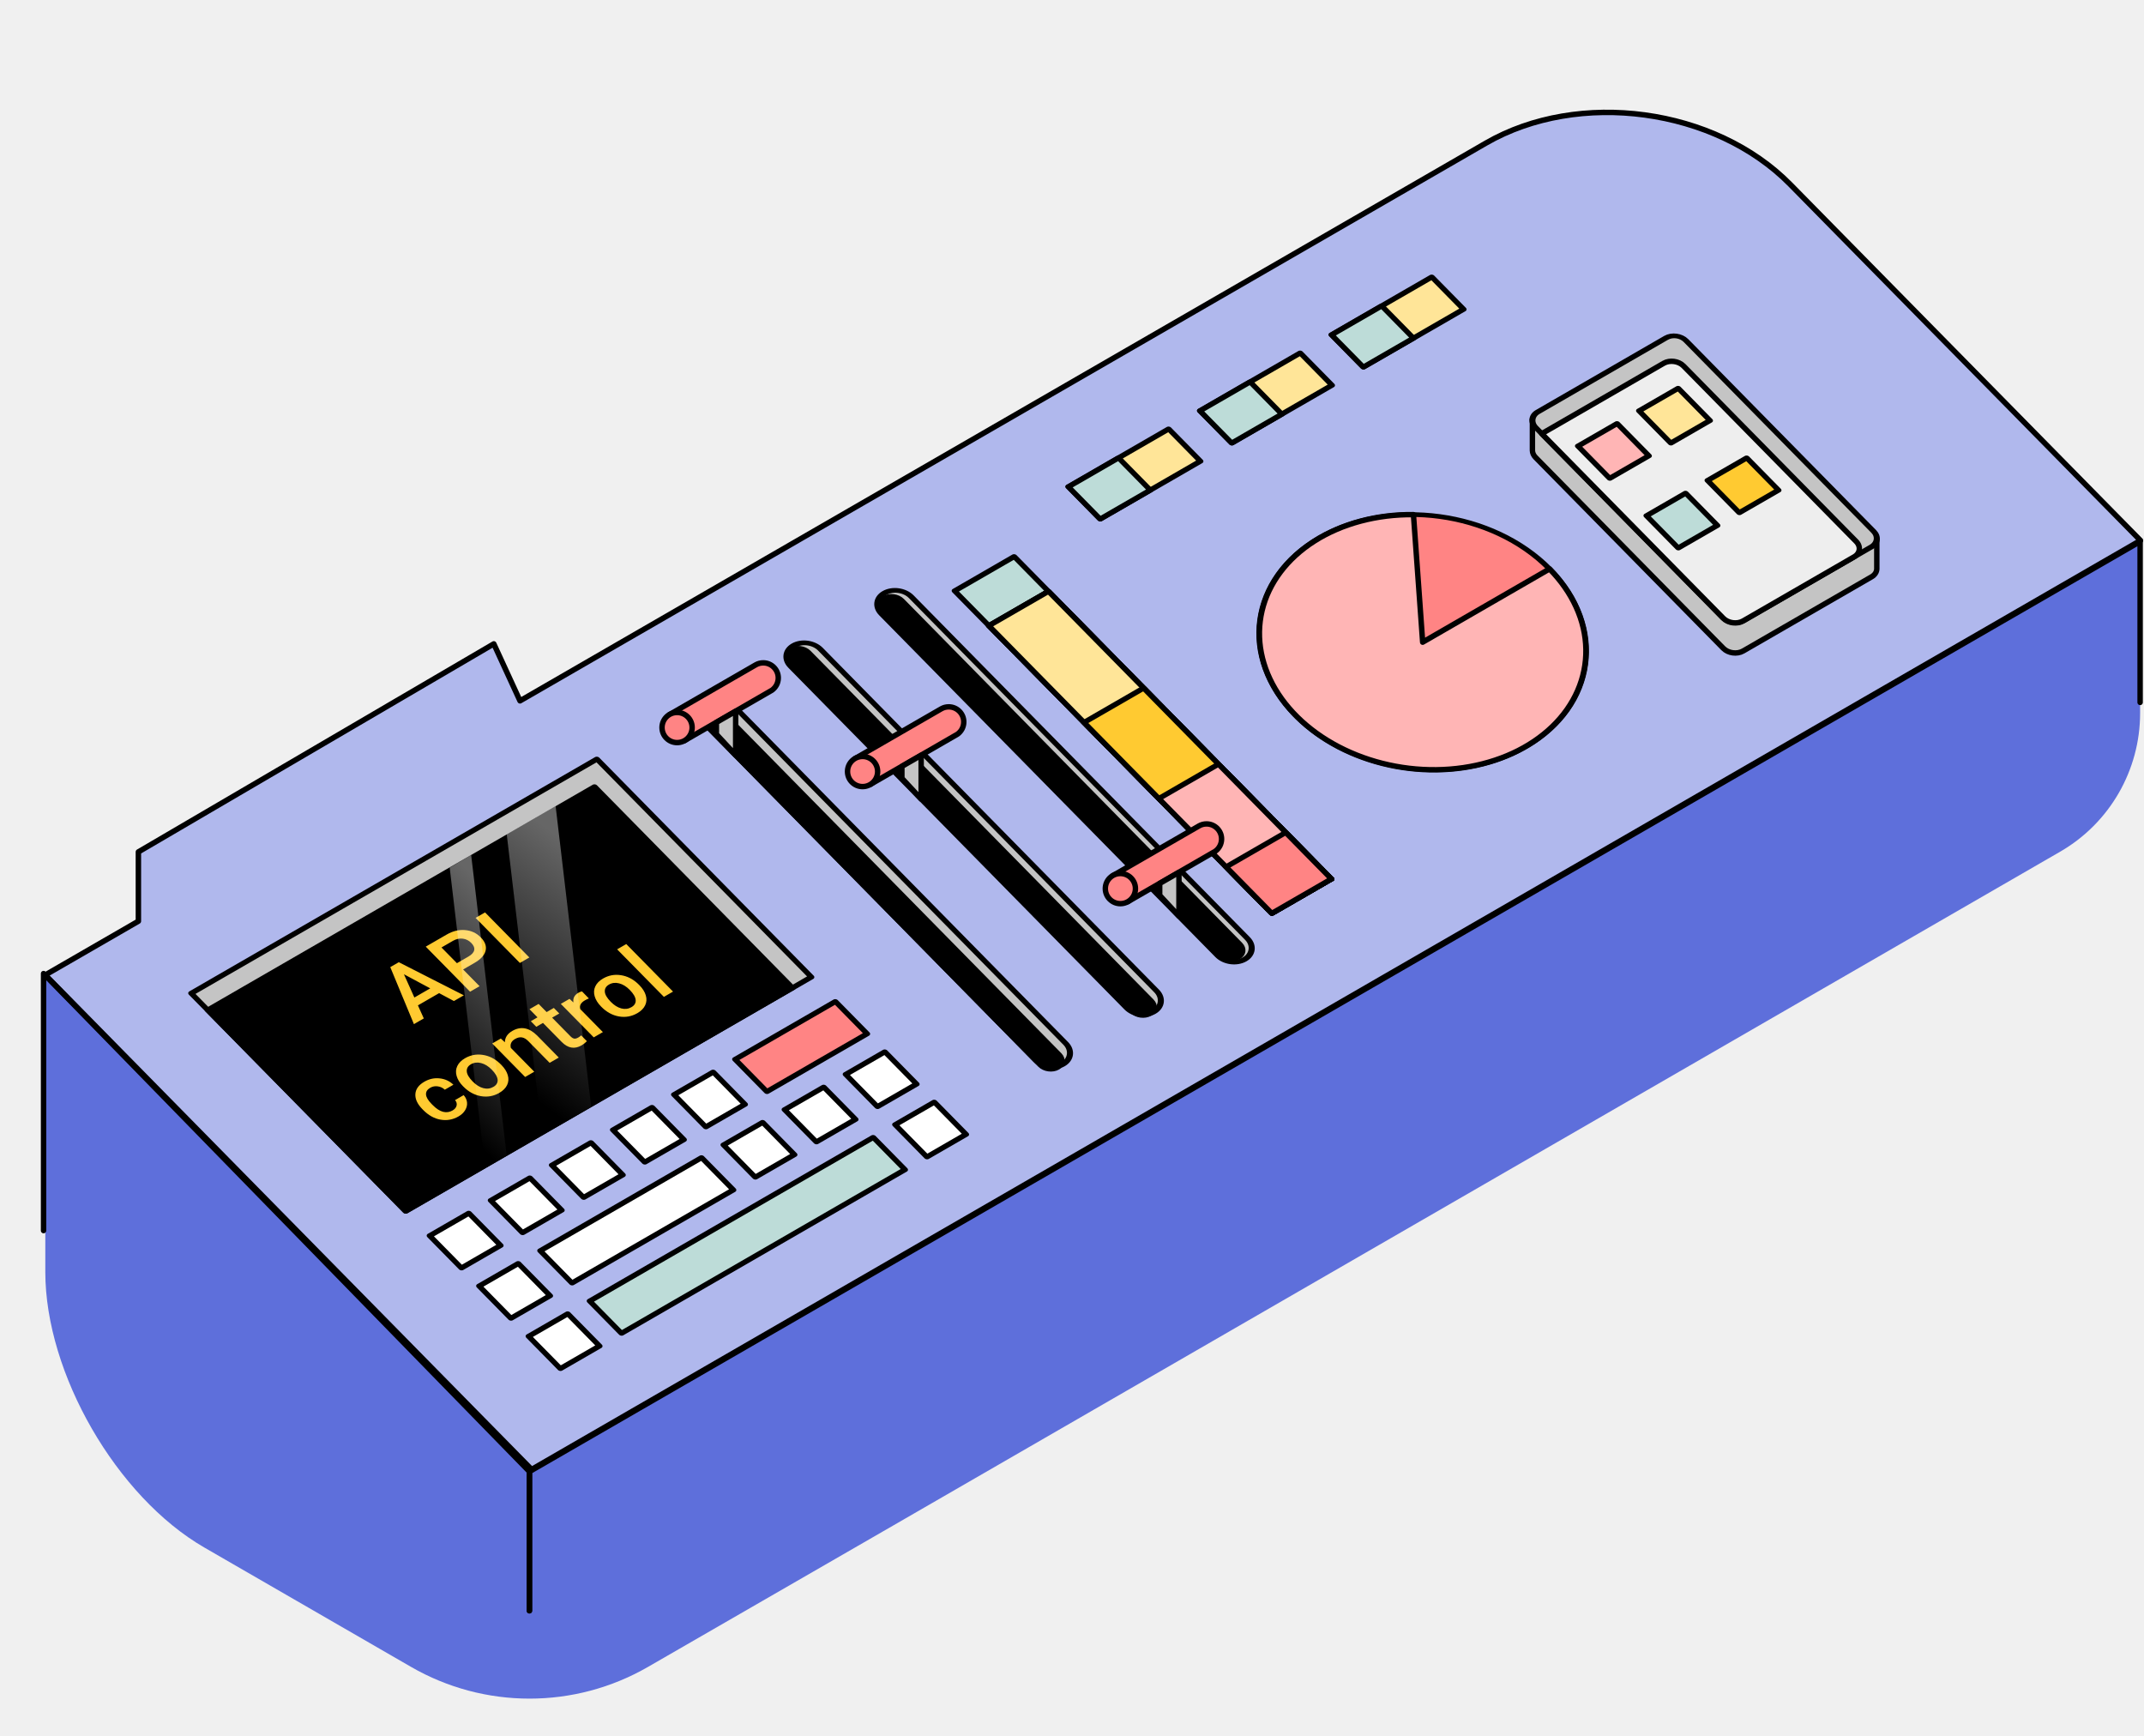
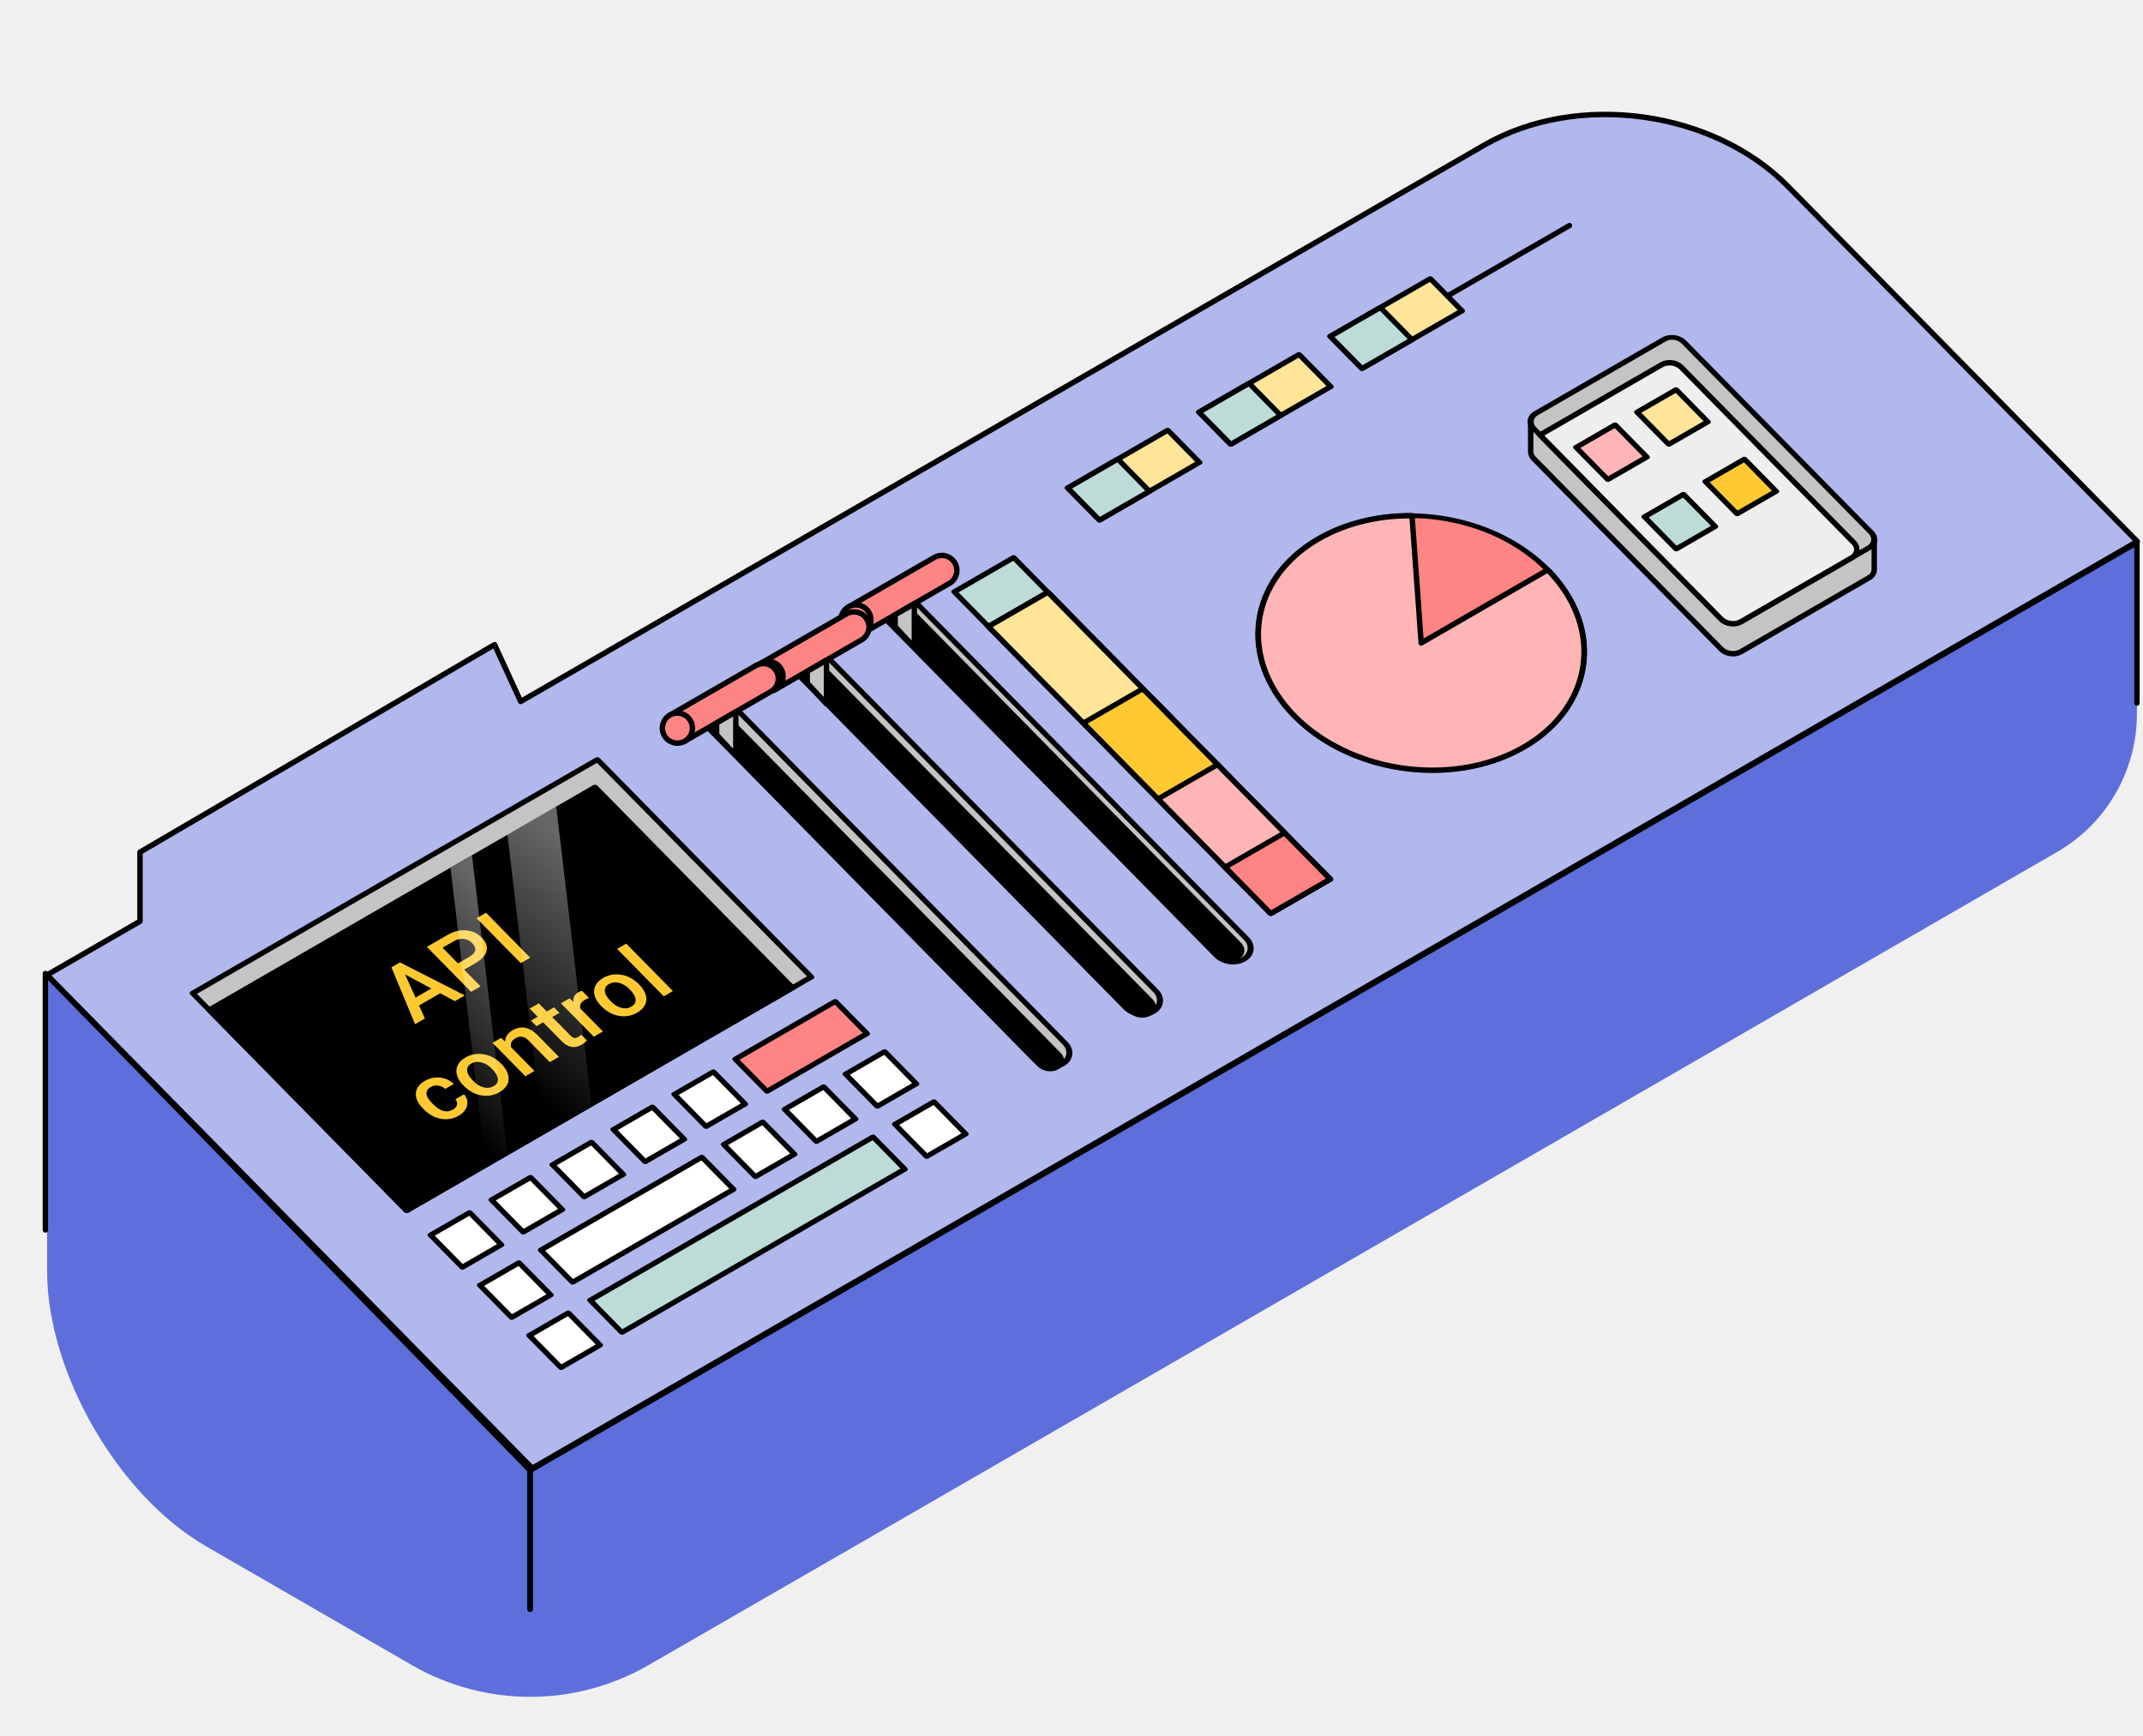
- <svg xmlns="http://www.w3.org/2000/svg" width="1822" height="1475" viewBox="0 0 1822 1475" fill="none">
-   <path d="M173.719 1314.99L349.27 1416.35C411.566 1452.31 488.312 1452.34 550.629 1416.41L758.638 1296.48L1750.71 723.708C1792.79 699.416 1818.7 654.522 1818.7 605.938V460.146L38.503 829.208V1080.79C38.503 1167.02 99.041 1271.88 173.719 1314.99Z" fill="#5E6FDB" />
-   <path d="M1819 459.238L1521.35 156.669C1457.47 91.726 1341.72 76.005 1262.83 121.554L441.911 595.511L419.645 547.091L117.604 723.858L117.604 782.75L38.444 828.453L451.765 1248.61L1819 459.238Z" fill="#BDDCD8" />
-   <path d="M1819 459.238L1521.35 156.669C1457.47 91.726 1341.72 76.005 1262.83 121.554L441.911 595.511L419.645 547.091L117.604 723.858L117.604 782.75L38.444 828.453L451.765 1248.61L1819 459.238Z" fill="#B0B8ED" stroke="black" stroke-width="4.627" stroke-linecap="round" stroke-linejoin="round" />
-   <rect width="398.109" height="259.77" transform="matrix(0.866025 -0.5 0.701283 0.712883 162.519 844.034)" fill="#C4C4C4" stroke="black" stroke-width="4.611" stroke-linecap="round" stroke-linejoin="round" />
-   <rect width="379.664" height="239.787" transform="matrix(0.866025 -0.5 0.701283 0.712883 176.529 858.285)" fill="black" stroke="black" stroke-width="4.611" stroke-linecap="round" stroke-linejoin="round" />
-   <rect width="38.428" height="38.428" transform="matrix(0.866025 -0.5 0.701283 0.712883 365.168 1050.04)" fill="white" stroke="black" stroke-width="4.611" stroke-linecap="round" stroke-linejoin="round" />
-   <rect width="38.428" height="38.428" transform="matrix(0.866025 -0.5 0.701283 0.712883 407.208 1092.78)" fill="white" stroke="black" stroke-width="4.611" stroke-linecap="round" stroke-linejoin="round" />
-   <rect width="38.428" height="38.428" transform="matrix(0.866025 -0.5 0.701283 0.712883 449.243 1135.51)" fill="white" stroke="black" stroke-width="4.611" stroke-linecap="round" stroke-linejoin="round" />
-   <rect width="38.428" height="38.428" transform="matrix(0.866025 -0.5 0.701283 0.712883 417.079 1020.07)" fill="white" stroke="black" stroke-width="4.611" stroke-linecap="round" stroke-linejoin="round" />
-   <rect width="158.321" height="38.428" transform="matrix(0.866025 -0.5 0.701283 0.712883 459.121 1062.81)" fill="white" stroke="black" stroke-width="4.611" stroke-linecap="round" stroke-linejoin="round" />
-   <rect width="278.215" height="38.428" transform="matrix(0.866025 -0.5 0.701283 0.712883 501.163 1105.54)" fill="#BDDCD8" stroke="black" stroke-width="4.611" stroke-linecap="round" stroke-linejoin="round" />
-   <rect width="38.428" height="38.428" transform="matrix(0.866025 -0.5 0.701283 0.712883 469 990.098)" fill="white" stroke="black" stroke-width="4.611" stroke-linecap="round" stroke-linejoin="round" />
-   <rect width="38.428" height="38.428" transform="matrix(0.866025 -0.5 0.701283 0.712883 520.912 960.122)" fill="white" stroke="black" stroke-width="4.611" stroke-linecap="round" stroke-linejoin="round" />
-   <rect width="38.428" height="38.428" transform="matrix(0.866025 -0.5 0.701283 0.712883 572.833 930.153)" fill="white" stroke="black" stroke-width="4.611" stroke-linecap="round" stroke-linejoin="round" />
-   <rect width="38.428" height="38.428" transform="matrix(0.866025 -0.5 0.701283 0.712883 614.865 972.883)" fill="white" stroke="black" stroke-width="4.611" stroke-linecap="round" stroke-linejoin="round" />
-   <rect width="38.428" height="38.428" transform="matrix(0.866025 -0.5 0.701283 0.712883 666.789 942.914)" fill="white" stroke="black" stroke-width="4.611" stroke-linecap="round" stroke-linejoin="round" />
-   <rect width="98.374" height="38.428" transform="matrix(0.866025 -0.5 0.701283 0.712883 624.747 900.176)" fill="#FF8484" stroke="black" stroke-width="4.611" stroke-linecap="round" stroke-linejoin="round" />
-   <rect width="98.374" height="38.428" transform="matrix(0.866025 -0.5 0.701283 0.712883 907.97 413.649)" fill="#FFE598" stroke="black" stroke-width="4.611" stroke-linecap="round" stroke-linejoin="round" />
-   <rect width="98.374" height="38.428" transform="matrix(0.866025 -0.5 0.701283 0.712883 1019.78 349.091)" fill="#FFE598" stroke="black" stroke-width="4.611" stroke-linecap="round" stroke-linejoin="round" />
-   <rect width="98.374" height="38.428" transform="matrix(0.866025 -0.5 0.701283 0.712883 1131.6 284.532)" fill="#FFE598" stroke="black" stroke-width="4.611" stroke-linecap="round" stroke-linejoin="round" />
-   <rect width="49.187" height="38.428" transform="matrix(0.866025 -0.5 0.701283 0.712883 907.97 413.649)" fill="#BDDCD8" stroke="black" stroke-width="4.611" stroke-linecap="round" stroke-linejoin="round" />
-   <rect width="49.187" height="38.428" transform="matrix(0.866025 -0.5 0.701283 0.712883 1019.78 349.091)" fill="#BDDCD8" stroke="black" stroke-width="4.611" stroke-linecap="round" stroke-linejoin="round" />
-   <rect width="49.187" height="38.428" transform="matrix(0.866025 -0.5 0.701283 0.712883 1131.6 284.532)" fill="#BDDCD8" stroke="black" stroke-width="4.611" stroke-linecap="round" stroke-linejoin="round" />
-   <rect width="38.428" height="38.428" transform="matrix(0.866025 -0.5 0.701283 0.712883 718.702 912.938)" fill="white" stroke="black" stroke-width="4.611" stroke-linecap="round" stroke-linejoin="round" />
-   <rect width="38.428" height="38.428" transform="matrix(0.866025 -0.5 0.701283 0.712883 760.742 955.668)" fill="white" stroke="black" stroke-width="4.611" stroke-linecap="round" stroke-linejoin="round" />
-   <rect width="29.205" height="436.536" rx="14.602" transform="matrix(0.866025 -0.5 0.701283 0.712883 584.489 600.405)" fill="#C4C4C4" stroke="black" stroke-width="4.611" stroke-linecap="round" stroke-linejoin="round" />
-   <rect width="18.094" height="436.536" rx="9.047" transform="matrix(0.866025 -0.5 0.701283 0.712883 584.489 600.405)" fill="black" stroke="black" stroke-width="4.611" stroke-linecap="round" stroke-linejoin="round" />
-   <rect width="29.205" height="436.536" rx="14.602" transform="matrix(0.866025 -0.5 0.701283 0.712883 661.701 555.831)" fill="#C4C4C4" stroke="black" stroke-width="4.611" stroke-linecap="round" stroke-linejoin="round" />
-   <rect width="18.094" height="433.653" rx="9.047" transform="matrix(0.866025 -0.5 0.701283 0.712883 664.831 556.778)" fill="black" stroke="black" stroke-width="4.611" stroke-linecap="round" stroke-linejoin="round" />
-   <rect width="29.205" height="436.536" rx="14.602" transform="matrix(0.866025 -0.5 0.701283 0.712883 738.912 511.257)" fill="#C4C4C4" stroke="black" stroke-width="4.611" stroke-linecap="round" stroke-linejoin="round" />
-   <rect width="18.094" height="427.975" rx="9.047" transform="matrix(0.866025 -0.5 0.701283 0.712883 744.157 512.71)" fill="black" stroke="black" stroke-width="4.611" stroke-linecap="round" stroke-linejoin="round" />
-   <rect width="58.41" height="384.275" transform="matrix(0.866025 -0.5 0.701283 0.712883 811.304 502.103)" fill="#BDDCD8" stroke="black" stroke-width="4.611" stroke-linecap="round" stroke-linejoin="round" />
-   <rect width="58.41" height="342.773" transform="matrix(0.866025 -0.5 0.701283 0.712883 840.413 531.689)" fill="white" stroke="black" stroke-width="4.611" stroke-linecap="round" stroke-linejoin="round" />
-   <rect width="58.41" height="342.773" transform="matrix(0.866025 -0.5 0.701283 0.712883 840.413 531.689)" fill="white" stroke="black" stroke-width="4.611" stroke-linecap="round" stroke-linejoin="round" />
-   <rect width="58.41" height="342.773" transform="matrix(0.866025 -0.5 0.701283 0.712883 840.413 531.689)" fill="#FFE598" stroke="black" stroke-width="4.611" stroke-linecap="round" stroke-linejoin="round" />
-   <rect width="58.41" height="227.491" transform="matrix(0.866025 -0.5 0.701283 0.712883 921.257 613.868)" fill="#FFCA31" stroke="black" stroke-width="4.611" stroke-linecap="round" stroke-linejoin="round" />
-   <rect width="58.41" height="136.802" transform="matrix(0.866025 -0.5 0.701283 0.712883 984.851 678.52)" fill="#FFB5B5" stroke="black" stroke-width="4.611" stroke-linecap="round" stroke-linejoin="round" />
-   <rect width="58.41" height="55.336" transform="matrix(0.866025 -0.5 0.701283 0.712883 1041.98 736.6)" fill="#FF8484" stroke="black" stroke-width="4.611" stroke-linecap="round" stroke-linejoin="round" />
-   <path d="M1481.34 553.15L1590.5 490.129C1593.28 488.526 1594.79 486.088 1594.93 483.517L1594.93 458.334L1302.27 356.343L1302.27 382.785C1302.31 384.813 1303.18 386.893 1304.95 388.685L1464.48 550.86C1468.65 555.096 1476.2 556.122 1481.34 553.15Z" fill="#C4C4C4" stroke="black" stroke-width="4.611" stroke-linecap="round" stroke-linejoin="round" />
-   <rect width="147.562" height="249.01" rx="10.76" transform="matrix(0.866025 -0.5 0.701283 0.712883 1297.4 355.468)" fill="#C4C4C4" stroke="black" stroke-width="4.611" stroke-linecap="round" stroke-linejoin="round" />
-   <path d="M1310.21 368.497L1413.83 308.676C1418.97 305.705 1426.52 306.73 1430.69 310.966L1577.41 460.115C1581.58 464.351 1580.79 470.194 1575.64 473.165L1481.34 527.606C1476.2 530.578 1468.65 529.552 1464.48 525.316L1310.21 368.497Z" fill="#EEEEEE" stroke="black" stroke-width="4.611" stroke-linecap="round" stroke-linejoin="round" />
-   <rect width="38.428" height="38.428" transform="matrix(0.866025 -0.5 0.701283 0.712883 1340.99 379.082)" fill="#FFB5B5" stroke="black" stroke-width="4.611" stroke-linecap="round" stroke-linejoin="round" />
-   <rect width="38.428" height="38.428" transform="matrix(0.866025 -0.5 0.701283 0.712883 1399.21 438.253)" fill="#BDDCD8" stroke="black" stroke-width="4.611" stroke-linecap="round" stroke-linejoin="round" />
-   <rect width="38.428" height="38.428" transform="matrix(0.866025 -0.5 0.701283 0.712883 1392.91 349.112)" fill="#FFE598" stroke="black" stroke-width="4.611" stroke-linecap="round" stroke-linejoin="round" />
-   <rect width="38.428" height="38.428" transform="matrix(0.866025 -0.5 0.701283 0.712883 1451.12 408.284)" fill="#FFCA31" stroke="black" stroke-width="4.611" stroke-linecap="round" stroke-linejoin="round" />
-   <circle r="124.505" transform="matrix(0.866025 -0.5 0.701283 0.712883 1209 545.679)" fill="#FF8484" stroke="black" stroke-width="4.611" stroke-linecap="round" stroke-linejoin="round" />
-   <path d="M1316.82 483.426C1336.42 503.348 1347.31 527.39 1347.73 551.686C1348.15 575.981 1338.09 599.117 1319.15 617.37C1300.22 635.623 1273.52 647.932 1243.35 652.317C1213.18 656.701 1181.29 652.907 1152.82 641.543C1124.35 630.18 1100.94 611.908 1086.37 589.668C1071.8 567.428 1066.92 542.514 1072.5 518.933C1078.09 495.352 1093.81 474.476 1117.15 459.665C1140.49 444.853 1170.09 436.967 1201.18 437.275L1209 545.679L1316.82 483.426Z" fill="#FFB5B5" stroke="black" stroke-width="4.611" stroke-linecap="round" stroke-linejoin="round" />
-   <path d="M373.171 843.869L355.153 854.272L360.153 865.363L351.751 870.214L331.655 821.78L338.907 817.593L394.176 845.719L385.742 850.589L373.171 843.869ZM352.144 847.597L365.625 839.814L343.259 827.822L352.144 847.597ZM393.567 823.764L407.562 837.991L399.479 842.658L361.813 804.368L379.608 794.095C384.804 791.094 390.021 789.828 395.257 790.296C400.514 790.752 404.945 792.812 408.549 796.476C412.24 800.228 413.61 804.014 412.659 807.834C411.73 811.642 408.571 815.101 403.183 818.212L393.567 823.764ZM388.315 818.426L398.027 812.819C400.902 811.159 402.553 809.34 402.978 807.362C403.387 805.367 402.556 803.318 400.486 801.214C398.451 799.145 396.063 797.94 393.323 797.598C390.565 797.238 387.827 797.816 385.109 799.33L375.173 805.066L388.315 818.426ZM449.86 813.571L441.809 818.219L404.143 779.929L412.194 775.281L449.86 813.571ZM384.585 943.564C386.523 942.445 387.674 941.052 388.038 939.385C388.402 937.718 387.954 936.176 386.694 934.759L394.01 930.535C395.666 932.355 396.625 934.399 396.886 936.668C397.13 938.918 396.616 941.112 395.345 943.248C394.073 945.384 392.192 947.171 389.7 948.61C384.865 951.401 379.764 952.326 374.396 951.384C369.028 950.443 364.111 947.701 359.644 943.161L358.997 942.503C354.737 938.173 352.737 933.899 352.996 929.681C353.237 925.446 355.786 921.926 360.642 919.123C364.753 916.749 369.071 915.809 373.597 916.303C378.127 916.766 382.034 918.565 385.317 921.699L378.002 925.923C376.312 924.342 374.312 923.394 371.999 923.08C369.708 922.754 367.582 923.156 365.623 924.287C363.11 925.738 361.913 927.611 362.033 929.906C362.136 932.183 363.677 934.853 366.657 937.916L367.666 938.942C370.701 942.027 373.64 943.945 376.482 944.696C379.328 945.417 382.029 945.039 384.585 943.564ZM393.425 922.915C390.683 920.127 388.888 917.233 388.039 914.232C387.174 911.213 387.368 908.406 388.624 905.812C389.861 903.201 392.057 900.985 395.209 899.165C399.873 896.473 404.869 895.526 410.197 896.326C415.547 897.113 420.348 899.482 424.601 903.431L426.107 904.912C428.867 907.717 430.673 910.605 431.525 913.576C432.399 916.535 432.207 919.327 430.947 921.951C429.709 924.562 427.493 926.79 424.298 928.635C419.421 931.45 414.202 932.374 408.642 931.406C403.085 930.409 398.117 927.683 393.736 923.23L393.425 922.915ZM401.732 918.985C404.612 921.913 407.606 923.785 410.714 924.602C413.805 925.402 416.66 925.045 419.28 923.533C421.899 922.02 423.105 920.005 422.898 917.485C422.712 914.954 421.024 912.066 417.833 908.823C415.005 905.948 412.006 904.105 408.839 903.295C405.692 902.473 402.83 902.806 400.253 904.294C397.719 905.757 396.525 907.752 396.673 910.278C396.803 912.787 398.489 915.689 401.732 918.985ZM425.596 882.446L429.054 885.604C429.109 881.586 431.213 878.378 435.366 875.981C442.565 871.824 449.565 873.102 456.367 879.813L474.864 898.616L467.101 903.098L448.966 884.663C447.19 882.857 445.4 881.802 443.597 881.496C441.797 881.16 439.822 881.614 437.671 882.855C434.54 884.663 433.355 887.175 434.115 890.392L454.035 910.642L446.272 915.124L418.281 886.67L425.596 882.446ZM457.736 853.046L464.54 859.962L470.642 856.439L475.298 861.172L469.196 864.695L484.822 880.579C485.891 881.666 486.923 882.308 487.917 882.503C488.915 882.669 490.085 882.365 491.426 881.59C492.321 881.074 493.14 880.464 493.883 879.759L498.747 884.703C497.376 886.127 495.87 887.313 494.23 888.259C488.267 891.702 482.62 890.715 477.291 885.298L461.433 869.177L455.747 872.461L451.09 867.727L456.777 864.444L449.973 857.528L457.736 853.046ZM500.441 848.388C499.28 848.838 498.157 849.377 497.071 850.004C493.514 852.057 492.222 854.563 493.194 857.52L512.338 876.98L504.575 881.462L476.584 853.008L483.995 848.729L487.317 851.8C486.76 848.246 488.142 845.51 491.465 843.592C492.572 842.953 493.609 842.547 494.574 842.374L500.441 848.388ZM510.735 855.186C507.992 852.399 506.197 849.504 505.349 846.503C504.483 843.484 504.678 840.678 505.933 838.084C507.171 835.473 509.366 833.257 512.518 831.437C517.182 828.744 522.178 827.797 527.507 828.597C532.856 829.385 537.657 831.753 541.91 835.703L543.417 837.183C546.176 839.988 547.982 842.876 548.835 845.848C549.708 848.807 549.516 851.598 548.257 854.222C547.019 856.834 544.802 859.062 541.608 860.906C536.73 863.722 531.511 864.646 525.951 863.678C520.394 862.68 515.426 859.955 511.045 855.502L510.735 855.186ZM519.041 851.256C521.921 854.184 524.915 856.057 528.023 856.874C531.114 857.673 533.969 857.317 536.589 855.804C539.208 854.292 540.415 852.276 540.207 849.757C540.021 847.225 538.333 844.338 535.142 841.095C532.314 838.219 529.316 836.377 526.148 835.567C523.001 834.744 520.139 835.077 517.562 836.565C515.028 838.028 513.834 840.023 513.982 842.549C514.112 845.058 515.799 847.96 519.041 851.256ZM571.951 842.563L564.188 847.045L524.452 806.651L532.215 802.169L571.951 842.563Z" fill="#FFCA31" />
-   <path d="M412.37 992.839L382.15 737.231L400.408 726.528L430.628 982.136L412.37 992.839Z" fill="url(#paint0_linear)" />
-   <path d="M460.85 964.507L430.631 708.899L472.183 684.977L502.402 940.584L460.85 964.507Z" fill="url(#paint1_linear)" />
-   <path d="M581.646 629.364L655.908 586.534L656.137 586.371C659.32 584.042 661.388 580.279 661.388 576.033C661.388 568.965 655.657 563.234 648.589 563.234C646.306 563.234 644.163 563.832 642.308 564.879L641.03 565.615L569.089 607.117L581.646 629.364Z" fill="#FF8484" stroke="black" stroke-width="4.611" stroke-linecap="round" stroke-linejoin="round" />
-   <path d="M588.191 618.193C588.191 625.261 582.46 630.991 575.392 630.991C568.323 630.991 562.593 625.261 562.593 618.193C562.593 611.124 568.323 605.394 575.392 605.394C582.46 605.394 588.191 611.124 588.191 618.193Z" fill="#FF8484" stroke="black" stroke-width="4.611" stroke-linecap="round" stroke-linejoin="round" />
-   <path d="M625.164 641.542L608.795 623.914V613.839L625.164 604.396V641.542Z" fill="#C4C4C4" stroke="black" stroke-width="4.611" stroke-linecap="round" stroke-linejoin="round" />
-   <path d="M739.288 666.744L813.55 623.914L813.778 623.75C816.962 621.422 819.029 617.659 819.029 613.413C819.029 606.344 813.299 600.614 806.23 600.614C803.948 600.614 801.805 601.211 799.949 602.258L798.671 602.995L726.73 644.496L739.288 666.744Z" fill="#FF8484" stroke="black" stroke-width="4.611" stroke-linecap="round" stroke-linejoin="round" />
-   <path d="M745.832 655.572C745.832 662.641 740.102 668.371 733.033 668.371C725.965 668.371 720.234 662.641 720.234 655.572C720.234 648.503 725.965 642.773 733.033 642.773C740.102 642.773 745.832 648.503 745.832 655.572Z" fill="#FF8484" stroke="black" stroke-width="4.611" stroke-linecap="round" stroke-linejoin="round" />
-   <path d="M782.806 678.921L766.437 661.293V651.219L782.806 641.775V678.921Z" fill="#C4C4C4" stroke="black" stroke-width="4.611" stroke-linecap="round" stroke-linejoin="round" />
-   <path d="M958.372 766.217L1032.63 723.387L1032.86 723.224C1036.05 720.895 1038.11 717.132 1038.11 712.886C1038.11 705.818 1032.38 700.087 1025.31 700.087C1023.03 700.087 1020.89 700.685 1019.03 701.732L1017.76 702.468L945.814 743.969L958.372 766.217Z" fill="#FF8484" stroke="black" stroke-width="4.611" stroke-linecap="round" stroke-linejoin="round" />
-   <path d="M964.916 755.045C964.916 762.114 959.186 767.844 952.117 767.844C945.049 767.844 939.318 762.114 939.318 755.045C939.318 747.977 945.049 742.247 952.117 742.247C959.186 742.247 964.916 747.977 964.916 755.045Z" fill="#FF8484" stroke="black" stroke-width="4.611" stroke-linecap="round" stroke-linejoin="round" />
-   <path d="M1001.89 778.395L985.521 760.766V750.692L1001.89 741.249V778.395Z" fill="#C4C4C4" stroke="black" stroke-width="4.611" stroke-linecap="round" stroke-linejoin="round" />
-   <path d="M1818.7 596.842L1818.7 460.152L449.926 1250.41L449.926 1368.7" stroke="black" stroke-width="4.611" stroke-linecap="round" stroke-linejoin="round" />
-   <path d="M449.929 1368.7V1250.41L37.02 827.231V1045.64" stroke="black" stroke-width="4.611" stroke-linecap="round" stroke-linejoin="round" />
+ <svg xmlns="http://www.w3.org/2000/svg" width="683" height="553" viewBox="0 0 683 553" fill="none">
+   <style>
+ @keyframes float {
+   0% { transform: translate(0, 0); }
+   20% { transform: translate(40px, 40px); }
+   30% { transform: translate(40px, 40px); }
+   40% { transform: translate(96px, 96px); }
+   50% { transform: translate(96px, 96px); }
+   60% { transform: translate(80px, 80px); }
+   70% { transform: translate(80px, 80px); }
+   80% { transform: translate(60px, 60px); }
+   100% { transform: translate(20px, 20px); }
+ }
+ 
+ #lever1 {
+   animation: 6s ease-in-out 0ms infinite alternate float;
+ }
+ #lever2 {
+   animation: 7.5s ease-in-out 150ms infinite alternate-reverse float;
+ }
+ #lever3 {
+   animation: 8.5s ease-in-out 300ms infinite alternate float;
+ }
+ </style>
+   <g id="control-center">
+     <path id="Union" d="M65.61 492.733L131.291 530.653C154.598 544.11 183.312 544.119 206.627 530.676L284.451 485.807L655.625 271.51C671.367 262.421 681.064 245.625 681.064 227.448V172.901L15.021 310.982V405.109C15.021 437.371 37.67 476.602 65.61 492.733Z" fill="#5E6FDB" />
+     <g id="Group 1592">
+       <path id="Rectangle 1781" d="M681.174 172.562L569.814 59.359C545.911 35.061 502.606 29.179 473.089 46.221L165.952 223.547L157.621 205.431L44.616 271.566L44.616 293.6L14.999 310.699L169.638 467.897L681.174 172.562Z" fill="#BDDCD8" />
+       <path id="Rectangle 1827" d="M681.174 172.562L569.814 59.359C545.911 35.061 502.606 29.179 473.089 46.221L165.952 223.547L157.621 205.431L44.616 271.566L44.616 293.6L14.999 310.699L169.638 467.897L681.174 172.562Z" fill="#B0B8ED" stroke="black" stroke-width="1.731" stroke-linecap="round" stroke-linejoin="round" />
+       <rect id="Rectangle 1782" width="148.948" height="97.19" transform="matrix(0.866025 -0.5 0.701283 0.712883 61.4199 316.529)" fill="#C4C4C4" stroke="black" stroke-width="1.725" stroke-linecap="round" stroke-linejoin="round" />
+       <rect id="Rectangle 1797" width="142.047" height="89.714" transform="matrix(0.866025 -0.5 0.701283 0.712883 66.6621 321.861)" fill="black" stroke="black" stroke-width="1.725" stroke-linecap="round" stroke-linejoin="round" />
+       <rect id="Rectangle 1783" width="14.377" height="14.377" transform="matrix(0.866025 -0.5 0.701283 0.712883 137.239 393.605)" fill="white" stroke="black" stroke-width="1.725" stroke-linecap="round" stroke-linejoin="round" />
+       <rect id="Rectangle 1790" width="14.377" height="14.377" transform="matrix(0.866025 -0.5 0.701283 0.712883 152.968 409.595)" fill="white" stroke="black" stroke-width="1.725" stroke-linecap="round" stroke-linejoin="round" />
+       <rect id="Rectangle 1800" width="14.377" height="14.377" transform="matrix(0.866025 -0.5 0.701283 0.712883 168.695 425.582)" fill="white" stroke="black" stroke-width="1.725" stroke-linecap="round" stroke-linejoin="round" />
+       <rect id="Rectangle 1784" width="14.377" height="14.377" transform="matrix(0.866025 -0.5 0.701283 0.712883 156.661 382.39)" fill="white" stroke="black" stroke-width="1.725" stroke-linecap="round" stroke-linejoin="round" />
+       <rect id="Rectangle 1791" width="59.234" height="14.377" transform="matrix(0.866025 -0.5 0.701283 0.712883 172.392 398.38)" fill="white" stroke="black" stroke-width="1.725" stroke-linecap="round" stroke-linejoin="round" />
+       <rect id="Rectangle 1798" width="104.091" height="14.377" transform="matrix(0.866025 -0.5 0.701283 0.712883 188.12 414.367)" fill="#BDDCD8" stroke="black" stroke-width="1.725" stroke-linecap="round" stroke-linejoin="round" />
+       <rect id="Rectangle 1785" width="14.377" height="14.377" transform="matrix(0.866025 -0.5 0.701283 0.712883 176.087 371.177)" fill="white" stroke="black" stroke-width="1.725" stroke-linecap="round" stroke-linejoin="round" />
+       <rect id="Rectangle 1786" width="14.377" height="14.377" transform="matrix(0.866025 -0.5 0.701283 0.712883 195.51 359.962)" fill="white" stroke="black" stroke-width="1.725" stroke-linecap="round" stroke-linejoin="round" />
+       <rect id="Rectangle 1787" width="14.377" height="14.377" transform="matrix(0.866025 -0.5 0.701283 0.712883 214.935 348.749)" fill="white" stroke="black" stroke-width="1.725" stroke-linecap="round" stroke-linejoin="round" />
+       <rect id="Rectangle 1794" width="14.377" height="14.377" transform="matrix(0.866025 -0.5 0.701283 0.712883 230.66 364.737)" fill="white" stroke="black" stroke-width="1.725" stroke-linecap="round" stroke-linejoin="round" />
+       <rect id="Rectangle 1795" width="14.377" height="14.377" transform="matrix(0.866025 -0.5 0.701283 0.712883 250.087 353.524)" fill="white" stroke="black" stroke-width="1.725" stroke-linecap="round" stroke-linejoin="round" />
+       <rect id="Rectangle 1789" width="36.806" height="14.377" transform="matrix(0.866025 -0.5 0.701283 0.712883 234.357 337.534)" fill="#FF8484" stroke="black" stroke-width="1.725" stroke-linecap="round" stroke-linejoin="round" />
+       <rect id="Rectangle 1811" width="36.806" height="14.377" transform="matrix(0.866025 -0.5 0.701283 0.712883 340.322 155.505)" fill="#FFE598" stroke="black" stroke-width="1.725" stroke-linecap="round" stroke-linejoin="round" />
+       <rect id="Rectangle 1813" width="36.806" height="14.377" transform="matrix(0.866025 -0.5 0.701283 0.712883 382.156 131.351)" fill="#FFE598" stroke="black" stroke-width="1.725" stroke-linecap="round" stroke-linejoin="round" />
+       <rect id="Rectangle 1815" width="36.806" height="14.377" transform="matrix(0.866025 -0.5 0.701283 0.712883 423.992 107.197)" fill="#FFE598" stroke="black" stroke-width="1.725" stroke-linecap="round" stroke-linejoin="round" />
+       <rect id="Rectangle 1812" width="18.403" height="14.377" transform="matrix(0.866025 -0.5 0.701283 0.712883 340.322 155.505)" fill="#BDDCD8" stroke="black" stroke-width="1.725" stroke-linecap="round" stroke-linejoin="round" />
+       <rect id="Rectangle 1814" width="18.403" height="14.377" transform="matrix(0.866025 -0.5 0.701283 0.712883 382.156 131.351)" fill="#BDDCD8" stroke="black" stroke-width="1.725" stroke-linecap="round" stroke-linejoin="round" />
+       <rect id="Rectangle 1816" width="18.403" height="14.377" transform="matrix(0.866025 -0.5 0.701283 0.712883 423.992 107.197)" fill="#BDDCD8" stroke="black" stroke-width="1.725" stroke-linecap="round" stroke-linejoin="round" />
+       <rect id="Rectangle 1796" width="14.377" height="14.377" transform="matrix(0.866025 -0.5 0.701283 0.712883 269.51 342.309)" fill="white" stroke="black" stroke-width="1.725" stroke-linecap="round" stroke-linejoin="round" />
+       <rect id="Rectangle 1799" width="14.377" height="14.377" transform="matrix(0.866025 -0.5 0.701283 0.712883 285.239 358.296)" fill="white" stroke="black" stroke-width="1.725" stroke-linecap="round" stroke-linejoin="round" />
+       <rect id="Rectangle 1801" width="10.927" height="163.325" rx="5.463" transform="matrix(0.866025 -0.5 0.701283 0.712883 219.296 225.378)" fill="#C4C4C4" stroke="black" stroke-width="1.725" stroke-linecap="round" stroke-linejoin="round" />
+       <rect id="Rectangle 1822" width="6.77" height="163.325" rx="3.385" transform="matrix(0.866025 -0.5 0.701283 0.712883 219.296 225.378)" fill="black" stroke="black" stroke-width="1.725" stroke-linecap="round" stroke-linejoin="round" />
+       <rect id="Rectangle 1802" width="10.927" height="163.325" rx="5.463" transform="matrix(0.866025 -0.5 0.701283 0.712883 248.184 208.701)" fill="#C4C4C4" stroke="black" stroke-width="1.725" stroke-linecap="round" stroke-linejoin="round" />
+       <rect id="Rectangle 1823" width="6.77" height="162.247" rx="3.385" transform="matrix(0.866025 -0.5 0.701283 0.712883 249.354 209.055)" fill="black" stroke="black" stroke-width="1.725" stroke-linecap="round" stroke-linejoin="round" />
+       <rect id="Rectangle 1803" width="10.927" height="163.325" rx="5.463" transform="matrix(0.866025 -0.5 0.701283 0.712883 277.071 192.024)" fill="#C4C4C4" stroke="black" stroke-width="1.725" stroke-linecap="round" stroke-linejoin="round" />
+       <rect id="Rectangle 1824" width="6.77" height="160.122" rx="3.385" transform="matrix(0.866025 -0.5 0.701283 0.712883 279.034 192.568)" fill="black" stroke="black" stroke-width="1.725" stroke-linecap="round" stroke-linejoin="round" />
+       <rect id="Rectangle 1804" width="21.853" height="143.772" transform="matrix(0.866025 -0.5 0.701283 0.712883 304.156 188.599)" fill="#BDDCD8" stroke="black" stroke-width="1.725" stroke-linecap="round" stroke-linejoin="round" />
+       <rect id="Rectangle 1805" width="21.853" height="128.245" transform="matrix(0.866025 -0.5 0.701283 0.712883 315.048 199.668)" fill="white" stroke="black" stroke-width="1.725" stroke-linecap="round" stroke-linejoin="round" />
+       <rect id="Rectangle 1807" width="21.853" height="128.245" transform="matrix(0.866025 -0.5 0.701283 0.712883 315.048 199.668)" fill="white" stroke="black" stroke-width="1.725" stroke-linecap="round" stroke-linejoin="round" />
+       <rect id="Rectangle 1808" width="21.853" height="128.245" transform="matrix(0.866025 -0.5 0.701283 0.712883 315.048 199.668)" fill="#FFE598" stroke="black" stroke-width="1.725" stroke-linecap="round" stroke-linejoin="round" />
+       <rect id="Rectangle 1806" width="21.853" height="85.113" transform="matrix(0.866025 -0.5 0.701283 0.712883 345.294 230.415)" fill="#FFCA31" stroke="black" stroke-width="1.725" stroke-linecap="round" stroke-linejoin="round" />
+       <rect id="Rectangle 1809" width="21.853" height="51.183" transform="matrix(0.866025 -0.5 0.701283 0.712883 369.087 254.604)" fill="#FFB5B5" stroke="black" stroke-width="1.725" stroke-linecap="round" stroke-linejoin="round" />
+       <rect id="Rectangle 1810" width="21.853" height="20.703" transform="matrix(0.866025 -0.5 0.701283 0.712883 390.463 276.334)" fill="#FF8484" stroke="black" stroke-width="1.725" stroke-linecap="round" stroke-linejoin="round" />
+       <path id="Rectangle 1825" d="M554.845 207.698L595.684 184.119C596.723 183.52 597.288 182.607 597.343 181.645L597.343 172.223L487.848 134.064L487.848 143.957C487.86 144.716 488.187 145.495 488.847 146.165L548.536 206.841C550.095 208.426 552.92 208.81 554.845 207.698Z" fill="#C4C4C4" stroke="black" stroke-width="1.725" stroke-linecap="round" stroke-linejoin="round" />
+       <rect id="Rectangle 1817" width="55.209" height="93.165" rx="4.026" transform="matrix(0.866025 -0.5 0.701283 0.712883 486.023 133.737)" fill="#C4C4C4" stroke="black" stroke-width="1.725" stroke-linecap="round" stroke-linejoin="round" />
+       <path id="Rectangle 1826" d="M490.818 138.612L529.584 116.231C531.509 115.119 534.334 115.503 535.893 117.087L590.788 172.89C592.347 174.475 592.05 176.661 590.124 177.773L554.845 198.141C552.92 199.253 550.095 198.869 548.536 197.284L490.818 138.612Z" fill="#EEEEEE" stroke="black" stroke-width="1.725" stroke-linecap="round" stroke-linejoin="round" />
+       <rect id="Rectangle 1818" width="14.377" height="14.377" transform="matrix(0.866025 -0.5 0.701283 0.712883 502.334 142.572)" fill="#FFB5B5" stroke="black" stroke-width="1.725" stroke-linecap="round" stroke-linejoin="round" />
+       <rect id="Rectangle 1820" width="14.377" height="14.377" transform="matrix(0.866025 -0.5 0.701283 0.712883 524.114 164.71)" fill="#BDDCD8" stroke="black" stroke-width="1.725" stroke-linecap="round" stroke-linejoin="round" />
+       <rect id="Rectangle 1819" width="14.377" height="14.377" transform="matrix(0.866025 -0.5 0.701283 0.712883 521.758 131.359)" fill="#FFE598" stroke="black" stroke-width="1.725" stroke-linecap="round" stroke-linejoin="round" />
+       <rect id="Rectangle 1821" width="14.377" height="14.377" transform="matrix(0.866025 -0.5 0.701283 0.712883 543.537 153.498)" fill="#FFCA31" stroke="black" stroke-width="1.725" stroke-linecap="round" stroke-linejoin="round" />
+       <circle id="Ellipse 211" r="46.582" transform="matrix(0.866025 -0.5 0.701283 0.712883 452.949 204.902)" fill="#FF8484" stroke="black" stroke-width="1.725" stroke-linecap="round" stroke-linejoin="round" />
+       <path id="Ellipse 212" d="M493.291 181.611C500.623 189.065 504.695 198.06 504.854 207.15C505.012 216.24 501.246 224.896 494.163 231.725C487.08 238.554 477.09 243.159 465.802 244.8C454.514 246.44 442.584 245.021 431.93 240.769C421.277 236.517 412.521 229.681 407.071 221.361C401.62 213.04 399.792 203.718 401.881 194.896C403.97 186.073 409.854 178.263 418.586 172.721C427.319 167.18 438.392 164.229 450.025 164.344L452.949 204.902L493.291 181.611Z" fill="#FFB5B5" stroke="black" stroke-width="1.725" stroke-linecap="round" stroke-linejoin="round" />
+     </g>
+     <path id="API control" d="M140.296 316.531L133.554 320.423L135.425 324.573L132.282 326.387L124.763 308.266L127.476 306.7L148.155 317.223L144.999 319.045L140.296 316.531ZM132.428 317.926L137.472 315.014L129.104 310.527L132.428 317.926ZM147.926 309.009L153.163 314.332L150.139 316.078L136.046 301.752L142.704 297.908C144.648 296.786 146.6 296.312 148.559 296.487C150.526 296.658 152.183 297.428 153.532 298.799C154.913 300.203 155.425 301.62 155.07 303.049C154.722 304.473 153.54 305.768 151.524 306.932L147.926 309.009ZM145.962 307.012L149.595 304.914C150.671 304.293 151.288 303.612 151.448 302.872C151.6 302.126 151.29 301.359 150.515 300.572C149.754 299.798 148.861 299.347 147.835 299.219C146.803 299.085 145.779 299.301 144.762 299.867L141.045 302.013L145.962 307.012ZM168.988 305.195L165.976 306.934L151.883 292.608L154.896 290.869L168.988 305.195ZM144.357 353.618C145.082 353.199 145.513 352.678 145.649 352.054C145.785 351.431 145.617 350.854 145.146 350.324L147.883 348.743C148.503 349.424 148.862 350.189 148.959 351.038C149.051 351.88 148.858 352.701 148.383 353.5C147.907 354.299 147.203 354.968 146.27 355.506C144.462 356.55 142.553 356.896 140.545 356.544C138.536 356.191 136.697 355.166 135.025 353.467L134.783 353.221C133.19 351.601 132.441 350.002 132.538 348.424C132.628 346.839 133.582 345.522 135.399 344.473C136.937 343.586 138.552 343.234 140.246 343.418C141.94 343.592 143.402 344.265 144.631 345.438L141.894 347.018C141.262 346.426 140.513 346.072 139.648 345.954C138.791 345.832 137.995 345.983 137.262 346.406C136.322 346.949 135.874 347.649 135.919 348.508C135.958 349.36 136.534 350.359 137.649 351.505L138.027 351.889C139.162 353.043 140.262 353.761 141.325 354.041C142.39 354.311 143.401 354.17 144.357 353.618ZM147.664 345.892C146.638 344.849 145.967 343.766 145.649 342.644C145.325 341.514 145.398 340.464 145.868 339.494C146.331 338.517 147.152 337.688 148.332 337.007C150.077 335.999 151.946 335.645 153.939 335.944C155.941 336.239 157.737 337.125 159.328 338.603L159.892 339.157C160.924 340.206 161.6 341.287 161.919 342.398C162.246 343.506 162.174 344.55 161.703 345.532C161.24 346.509 160.41 347.342 159.215 348.032C157.39 349.086 155.438 349.431 153.357 349.069C151.278 348.696 149.42 347.676 147.781 346.01L147.664 345.892ZM150.772 344.422C151.85 345.517 152.97 346.218 154.133 346.524C155.289 346.823 156.357 346.689 157.337 346.123C158.318 345.558 158.769 344.803 158.691 343.861C158.622 342.914 157.99 341.833 156.796 340.62C155.738 339.544 154.616 338.855 153.431 338.552C152.254 338.244 151.183 338.369 150.219 338.925C149.271 339.473 148.824 340.219 148.879 341.164C148.928 342.103 149.559 343.189 150.772 344.422ZM159.701 330.751L160.994 331.933C161.015 330.43 161.802 329.229 163.356 328.332C166.049 326.777 168.668 327.255 171.213 329.766L178.134 336.801L175.229 338.478L168.444 331.581C167.78 330.905 167.11 330.51 166.435 330.396C165.762 330.27 165.023 330.44 164.218 330.904C163.047 331.581 162.603 332.521 162.888 333.724L170.341 341.3L167.436 342.977L156.964 332.331L159.701 330.751ZM171.725 319.751L174.271 322.339L176.554 321.021L178.296 322.792L176.013 324.11L181.859 330.053C182.259 330.46 182.645 330.699 183.017 330.773C183.391 330.835 183.828 330.721 184.33 330.431C184.665 330.238 184.971 330.01 185.25 329.746L187.069 331.596C186.556 332.129 185.993 332.572 185.379 332.926C183.148 334.214 181.036 333.845 179.042 331.818L173.109 325.787L170.981 327.015L169.239 325.244L171.367 324.016L168.821 321.428L171.725 319.751ZM187.703 318.009C187.269 318.177 186.849 318.379 186.442 318.613C185.112 319.382 184.628 320.319 184.992 321.425L192.154 328.706L189.25 330.383L178.777 319.737L181.55 318.136L182.793 319.286C182.584 317.956 183.102 316.932 184.345 316.214C184.759 315.975 185.147 315.823 185.508 315.759L187.703 318.009ZM191.554 320.552C190.528 319.509 189.857 318.427 189.539 317.304C189.215 316.174 189.288 315.124 189.758 314.154C190.221 313.177 191.042 312.348 192.222 311.667C193.967 310.659 195.836 310.305 197.829 310.604C199.831 310.899 201.627 311.785 203.218 313.263L203.782 313.817C204.814 314.866 205.49 315.947 205.809 317.059C206.136 318.166 206.064 319.21 205.593 320.192C205.13 321.169 204.3 322.002 203.105 322.692C201.28 323.746 199.328 324.092 197.247 323.729C195.168 323.356 193.309 322.336 191.671 320.67L191.554 320.552ZM194.662 319.082C195.74 320.177 196.86 320.878 198.023 321.184C199.179 321.483 200.247 321.349 201.227 320.784C202.208 320.218 202.659 319.464 202.581 318.521C202.512 317.574 201.88 316.494 200.686 315.28C199.628 314.204 198.506 313.515 197.321 313.212C196.144 312.904 195.073 313.029 194.109 313.585C193.161 314.133 192.714 314.879 192.769 315.824C192.818 316.763 193.449 317.849 194.662 319.082ZM214.458 315.829L211.553 317.506L196.687 302.394L199.591 300.717L214.458 315.829Z" fill="#FFCA31" />
+     <path id="Vector 421" d="M154.899 372.203L143.593 276.57L150.424 272.565L161.73 368.198L154.899 372.203Z" fill="url(#paint0_linear)" />
+     <path id="Vector 422" d="M173.038 361.603L161.731 265.97L177.278 257.019L188.584 352.652L173.038 361.603Z" fill="url(#paint1_linear)" />
+     <g id="lever3">
+       <g id="Group 1597">
+         <g id="Group 1594">
+           <path id="Vector" d="M275.128 201.742L302.912 185.717L302.998 185.656C304.189 184.785 304.962 183.377 304.962 181.789C304.962 179.144 302.818 177 300.174 177C299.32 177 298.518 177.224 297.824 177.615L297.346 177.891L270.43 193.418L275.128 201.742Z" fill="#FF8484" stroke="black" stroke-width="1.725" stroke-linecap="round" stroke-linejoin="round" />
+           <path id="Vector_2" d="M277.577 197.562C277.577 200.207 275.433 202.351 272.789 202.351C270.144 202.351 268 200.207 268 197.562C268 194.917 270.144 192.773 272.789 192.773C275.433 192.773 277.577 194.917 277.577 197.562Z" fill="#FF8484" stroke="black" stroke-width="1.725" stroke-linecap="round" stroke-linejoin="round" />
+         </g>
+       </g>
+       <path id="Vector 423" d="M291.411 206.298L285.287 199.702V195.933L291.411 192.4V206.298Z" fill="#C4C4C4" stroke="black" stroke-width="1.725" stroke-linecap="round" stroke-linejoin="round" />
+     </g>
+     <g id="lever2">
+       <g id="Group 1597_2">
+         <g id="Group 1594_2">
+           <path id="Vector_3" d="M247.128 219.742L274.912 203.717L274.998 203.656C276.189 202.785 276.962 201.377 276.962 199.789C276.962 197.144 274.818 195 272.174 195C271.32 195 270.518 195.224 269.824 195.615L269.346 195.891L242.43 211.418L247.128 219.742Z" fill="#FF8484" stroke="black" stroke-width="1.725" stroke-linecap="round" stroke-linejoin="round" />
+           <path id="Vector_4" d="M249.577 215.562C249.577 218.207 247.433 220.351 244.789 220.351C242.144 220.351 240 218.207 240 215.562C240 212.917 242.144 210.773 244.789 210.773C247.433 210.773 249.577 212.917 249.577 215.562Z" fill="#FF8484" stroke="black" stroke-width="1.725" stroke-linecap="round" stroke-linejoin="round" />
+         </g>
+       </g>
+       <path id="Vector 423_2" d="M263.411 224.298L257.287 217.702V213.933L263.411 210.4V224.298Z" fill="#C4C4C4" stroke="black" stroke-width="1.725" stroke-linecap="round" stroke-linejoin="round" />
+     </g>
+     <g id="lever1">
+       <g id="Group 1597_3">
+         <g id="Group 1594_3">
+           <path id="Vector_5" d="M218.23 236.212L246.015 220.188L246.1 220.127C247.291 219.256 248.065 217.848 248.065 216.259C248.065 213.615 245.921 211.471 243.276 211.471C242.422 211.471 241.62 211.694 240.926 212.086L240.448 212.361L213.532 227.889L218.23 236.212Z" fill="#FF8484" stroke="black" stroke-width="1.725" stroke-linecap="round" stroke-linejoin="round" />
+           <path id="Vector_6" d="M220.68 232.033C220.68 234.677 218.536 236.821 215.891 236.821C213.246 236.821 211.103 234.677 211.103 232.033C211.103 229.388 213.246 227.244 215.891 227.244C218.536 227.244 220.68 229.388 220.68 232.033Z" fill="#FF8484" stroke="black" stroke-width="1.725" stroke-linecap="round" stroke-linejoin="round" />
+         </g>
+       </g>
+       <path id="Vector 423_3" d="M234.514 240.769L228.39 234.173V230.404L234.514 226.871V240.769Z" fill="#C4C4C4" stroke="black" stroke-width="1.725" stroke-linecap="round" stroke-linejoin="round" />
+     </g>
+     <path id="Rectangle 1783_2" d="M681.064 224.044L681.064 172.903L168.951 468.572L168.951 512.827" stroke="black" stroke-width="1.725" stroke-linecap="round" stroke-linejoin="round" />
+     <path id="Rectangle 1784_2" d="M168.952 512.827V468.571L14.467 310.242V391.958" stroke="black" stroke-width="1.725" stroke-linecap="round" stroke-linejoin="round" />
+     <path id="Vector 424" d="M461.819 94.021L500.214 71.879" stroke="black" stroke-width="1.696" stroke-linecap="round" />
+   </g>
  <defs>
-     <linearGradient id="paint0_linear" x1="392.224" y1="734.083" x2="279.844" y2="846.466" gradientUnits="userSpaceOnUse">
+     <linearGradient id="paint0_linear" x1="147.362" y1="275.392" x2="105.316" y2="317.439" gradientUnits="userSpaceOnUse">
      <stop stop-color="white" stop-opacity="0.4" />
      <stop offset="1" stop-color="white" stop-opacity="0" />
    </linearGradient>
-     <linearGradient id="paint1_linear" x1="454.554" y1="695.679" x2="339.906" y2="846.73" gradientUnits="userSpaceOnUse">
+     <linearGradient id="paint1_linear" x1="170.682" y1="261.024" x2="127.788" y2="317.538" gradientUnits="userSpaceOnUse">
      <stop stop-color="white" stop-opacity="0.4" />
      <stop offset="1" stop-color="white" stop-opacity="0" />
    </linearGradient>
  </defs>
</svg>
